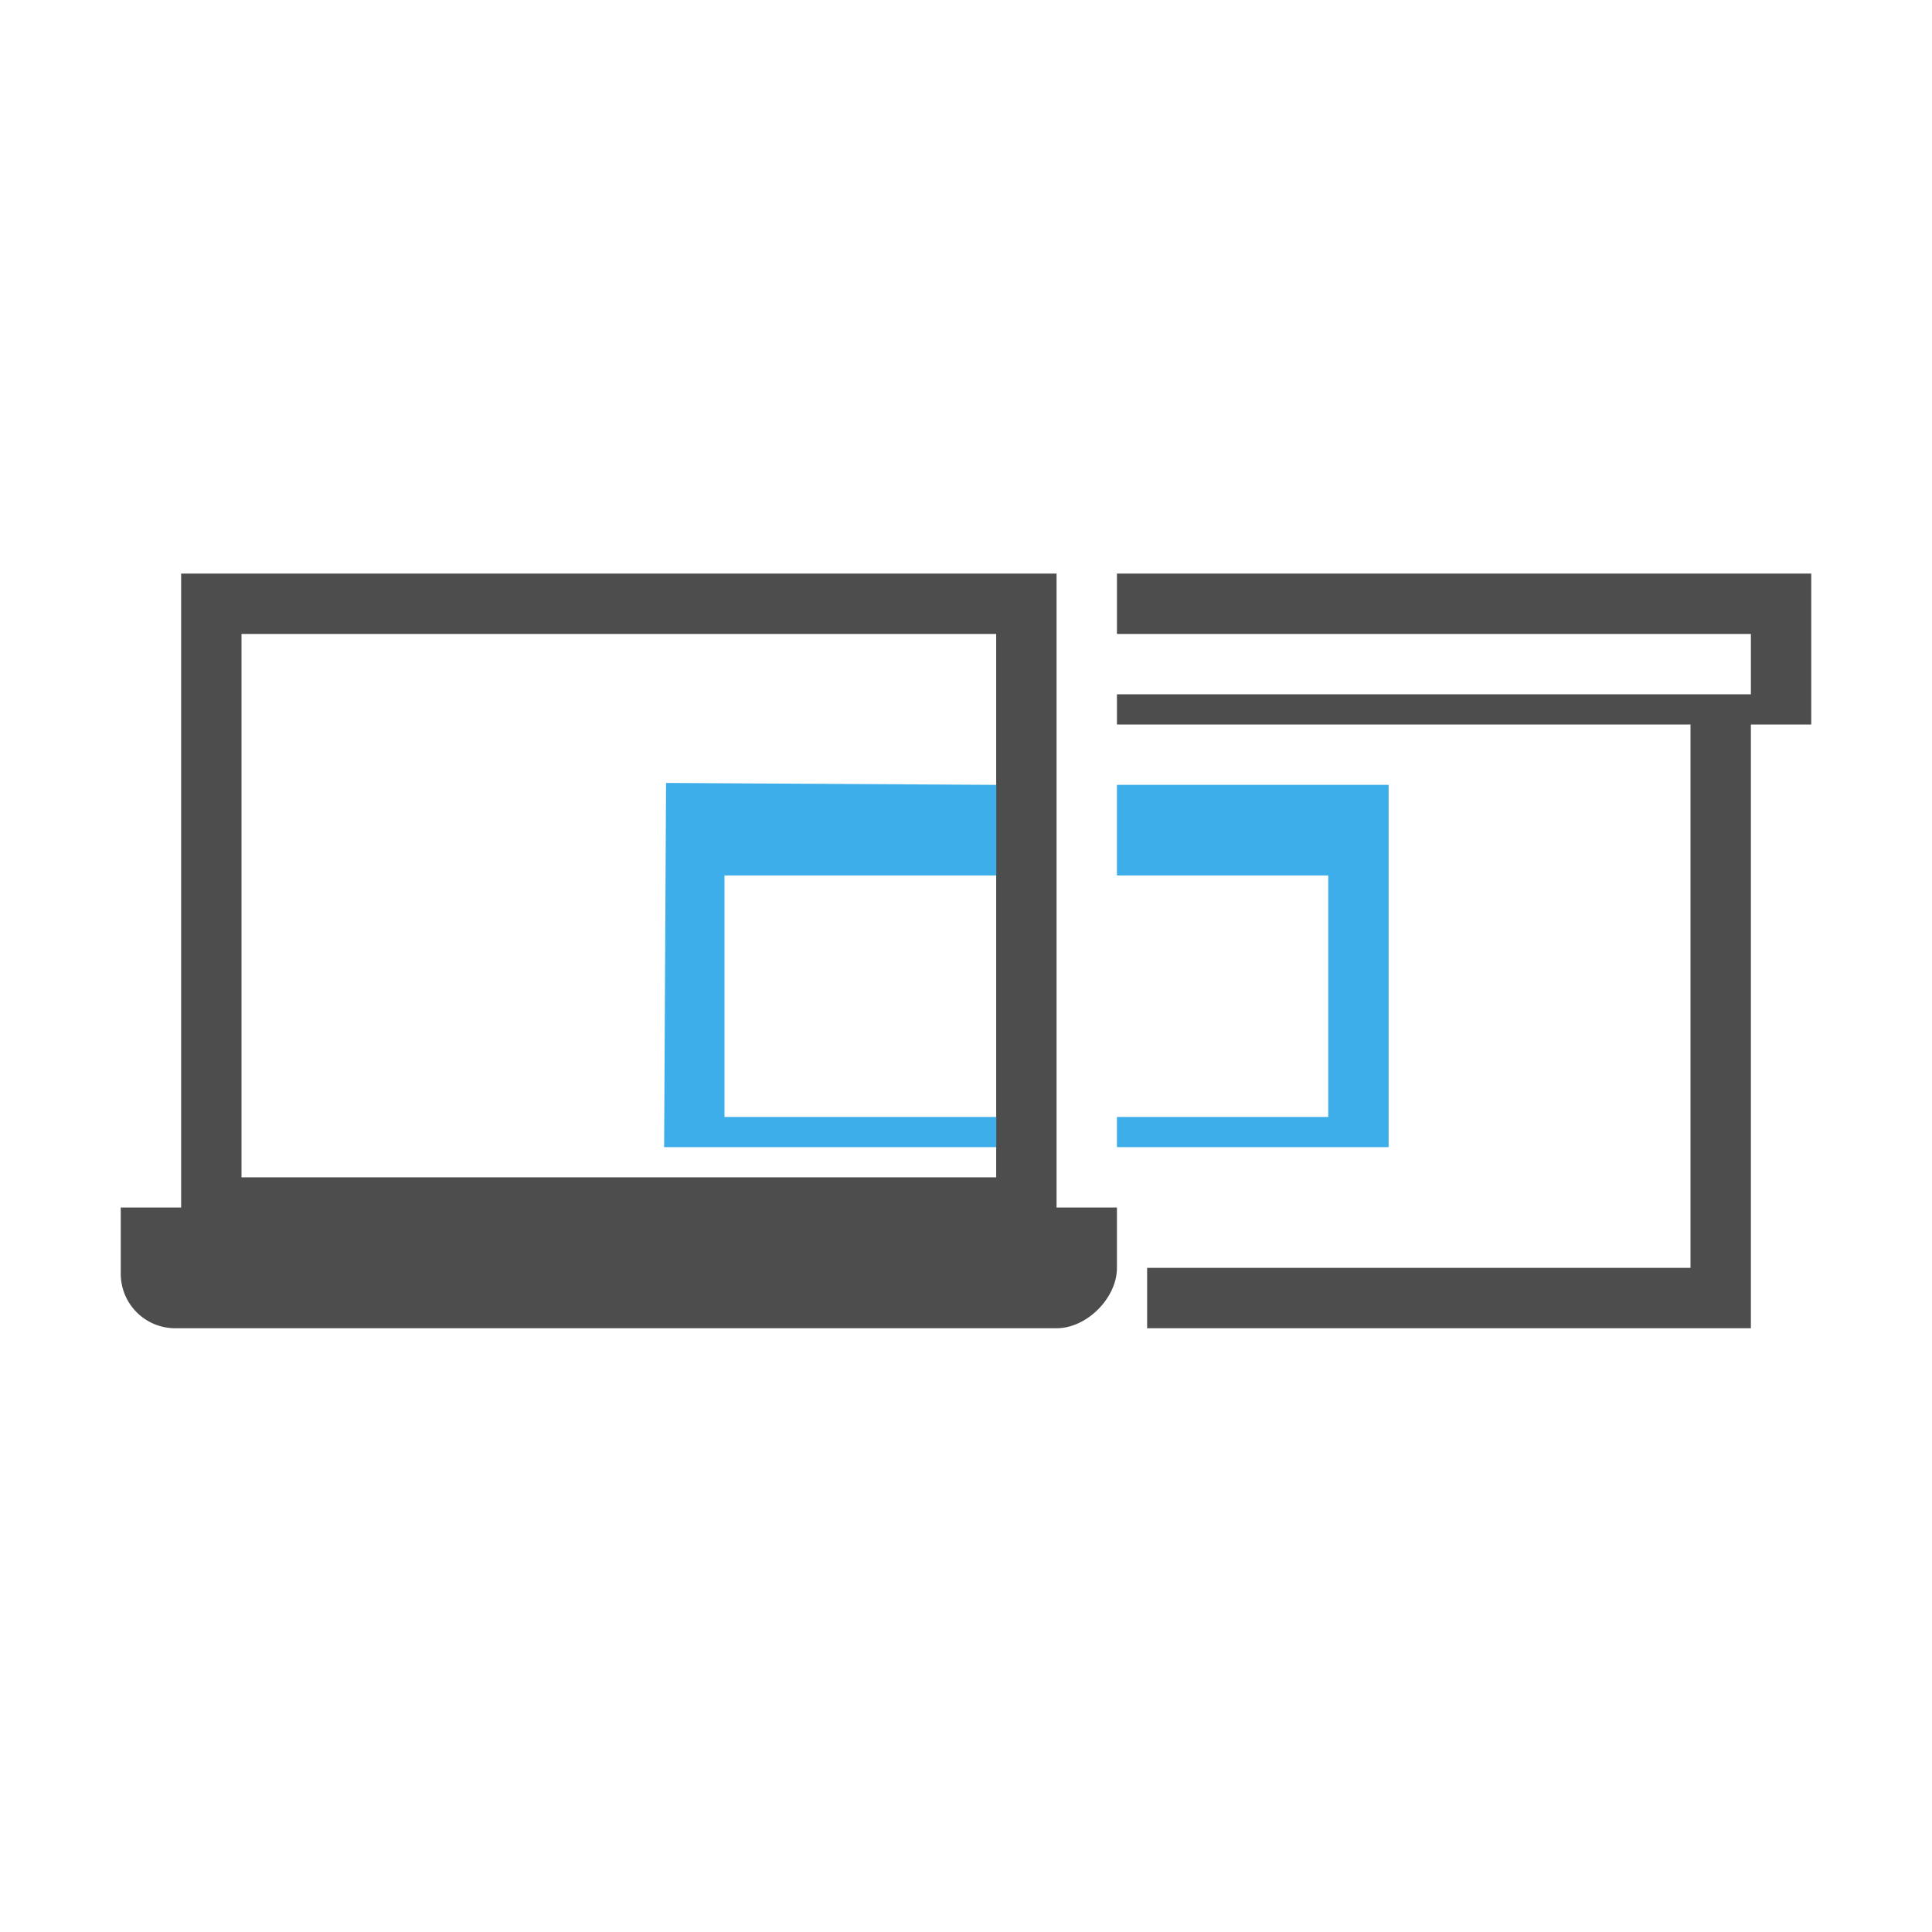
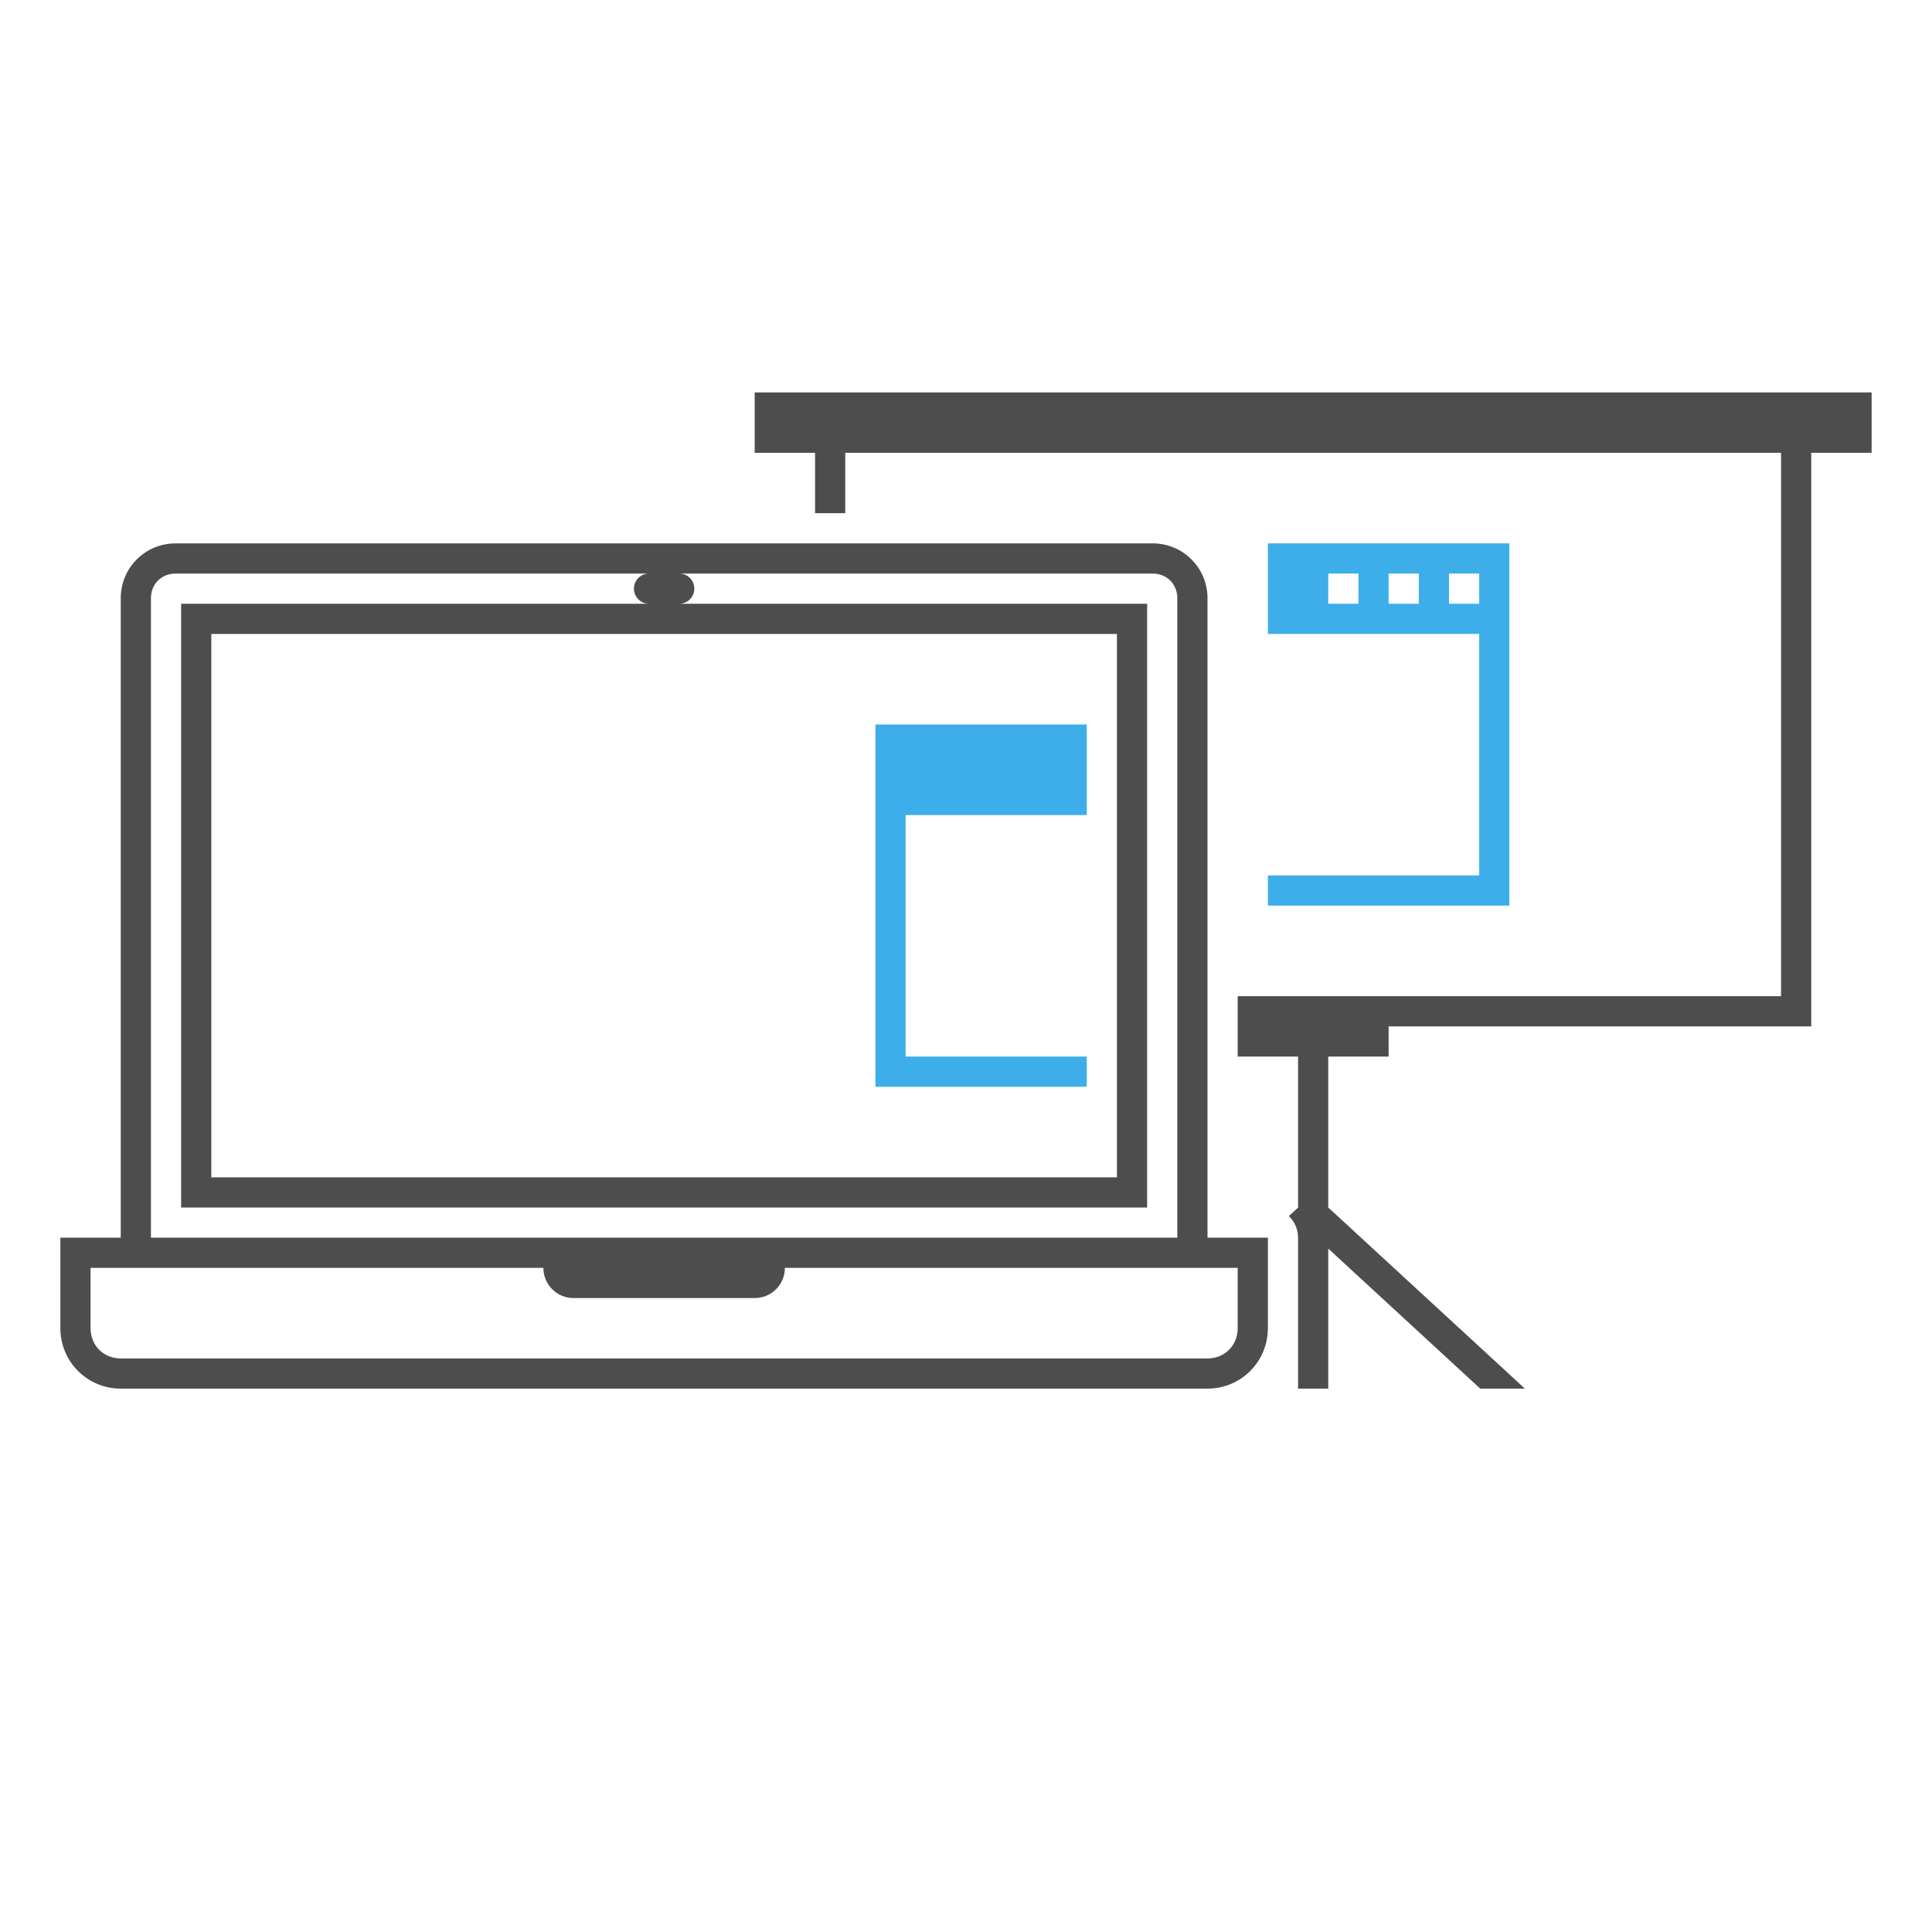
- <svg xmlns="http://www.w3.org/2000/svg" viewBox="0 0 64 64">
+ <svg xmlns="http://www.w3.org/2000/svg" viewBox="0 0 64 64" version="1.1" id="svg8">
  <defs id="defs3051">
    <style type="text/css" id="current-color-scheme">
      .ColorScheme-Text {
        color:#4d4d4d;
      }
      .ColorScheme-Highlight {
        color:#3daee9;
      }
      </style>
  </defs>
-   <path style="fill:currentColor;fill-opacity:1;stroke:none" d="M 6 19 L 6 40 L 4 40 L 4 42.193 C 4 43.194 4.806 44 5.807 44 L 35 44 C 36.001 44 37 43.001 37 42 L 37 40 L 35 40 L 35 19 L 33 19 L 8 19 L 6 19 z M 37 19 L 37 21 L 58 21 L 58 23 L 56 23 L 37 23 L 37 24 L 56 24 L 56 42 L 38 42 L 38 44 C 43.506 44 48.065 44 58 44 L 58 24 L 60 24 L 60 19 L 58 19 L 37 19 z M 8 21 L 33 21 L 33 39 L 8 39 L 8 21 z " class="ColorScheme-Text" />
-   <path style="fill:currentColor;fill-opacity:1;stroke:none" d="M 22.064 25.936 L 22 38 L 33 38 L 33 37 L 24 37 L 24 29 L 33 29 L 33 26 L 22.064 25.936 z M 37 26 L 37 29 L 44 29 L 44 37 L 37 37 L 37 38 L 46 38 L 46 26 L 37 26 z " class="ColorScheme-Highlight" />
+   <path style="fill:#4d4d4d;fill-opacity:1;stroke:none;stroke-width:0.638" d="M 25 13 L 25 15 L 27 15 L 27 17 L 28 17 L 28 15 L 59 15 L 59 33 L 44 33 L 43 33 L 41 33 L 41 34 L 41 35 L 43 35 L 43 40.004 L 42.697 40.283 A 1 1 0 0 1 43 41 L 43 41.363 L 43 44 L 43 46 L 44 46 L 44 41.361 L 49.035 46 L 50.514 46 L 44 40 L 44 35 L 46 35 L 46 34 L 60 34 L 60 15 L 62 15 L 62 13 L 25 13 z M 5.816 18 C 4.81 18 4 18.81 4 19.816 L 4 41 L 2 41 L 2 44 C 2 45.108 2.892 46 4 46 L 40 46 C 41.108 46 42 45.108 42 44 L 42 41 L 40 41 L 40 19.816 C 40 18.81 39.19 18 38.184 18 L 5.816 18 z M 5.816 19 L 21.5 19 C 21.223 19 21 19.223 21 19.5 C 21 19.777 21.223 20 21.5 20 L 6 20 L 6 40 L 38 40 L 38 20 L 22.5 20 C 22.777 20 23 19.777 23 19.5 C 23 19.223 22.777 19 22.5 19 L 38.184 19 C 38.652 19 39 19.348 39 19.816 L 39 41 L 25 41 L 19 41 L 5 41 L 5 19.816 C 5 19.348 5.348 19 5.816 19 z M 7 21 L 37 21 L 37 39 L 7 39 L 7 21 z M 3 42 L 4 42 L 5 42 L 18 42 C 18 42.554 18.446 43 19 43 L 25 43 C 25.554 43 26 42.554 26 42 L 39 42 L 40 42 L 41 42 L 41 44 C 41 44.571 40.571 45 40 45 L 4 45 C 3.429 45 3 44.571 3 44 L 3 42 z " id="path3301" />
+   <path style="fill:#3daee9;fill-opacity:1;stroke:none" d="M 42 18 L 42 21 L 49 21 L 49 29 L 42 29 L 42 30 L 50 30 L 50 21 L 50 20 L 50 18 L 42 18 z M 44 19 L 45 19 L 45 20 L 44 20 L 44 19 z M 46 19 L 47 19 L 47 20 L 46 20 L 46 19 z M 48 19 L 49 19 L 49 20 L 48 20 L 48 19 z M 29 24 L 29 26 L 29 27 L 29 36 L 36 36 L 36 35 L 30 35 L 30 27 L 36 27 L 36 24 L 29 24 z " id="path3321" />
</svg>
